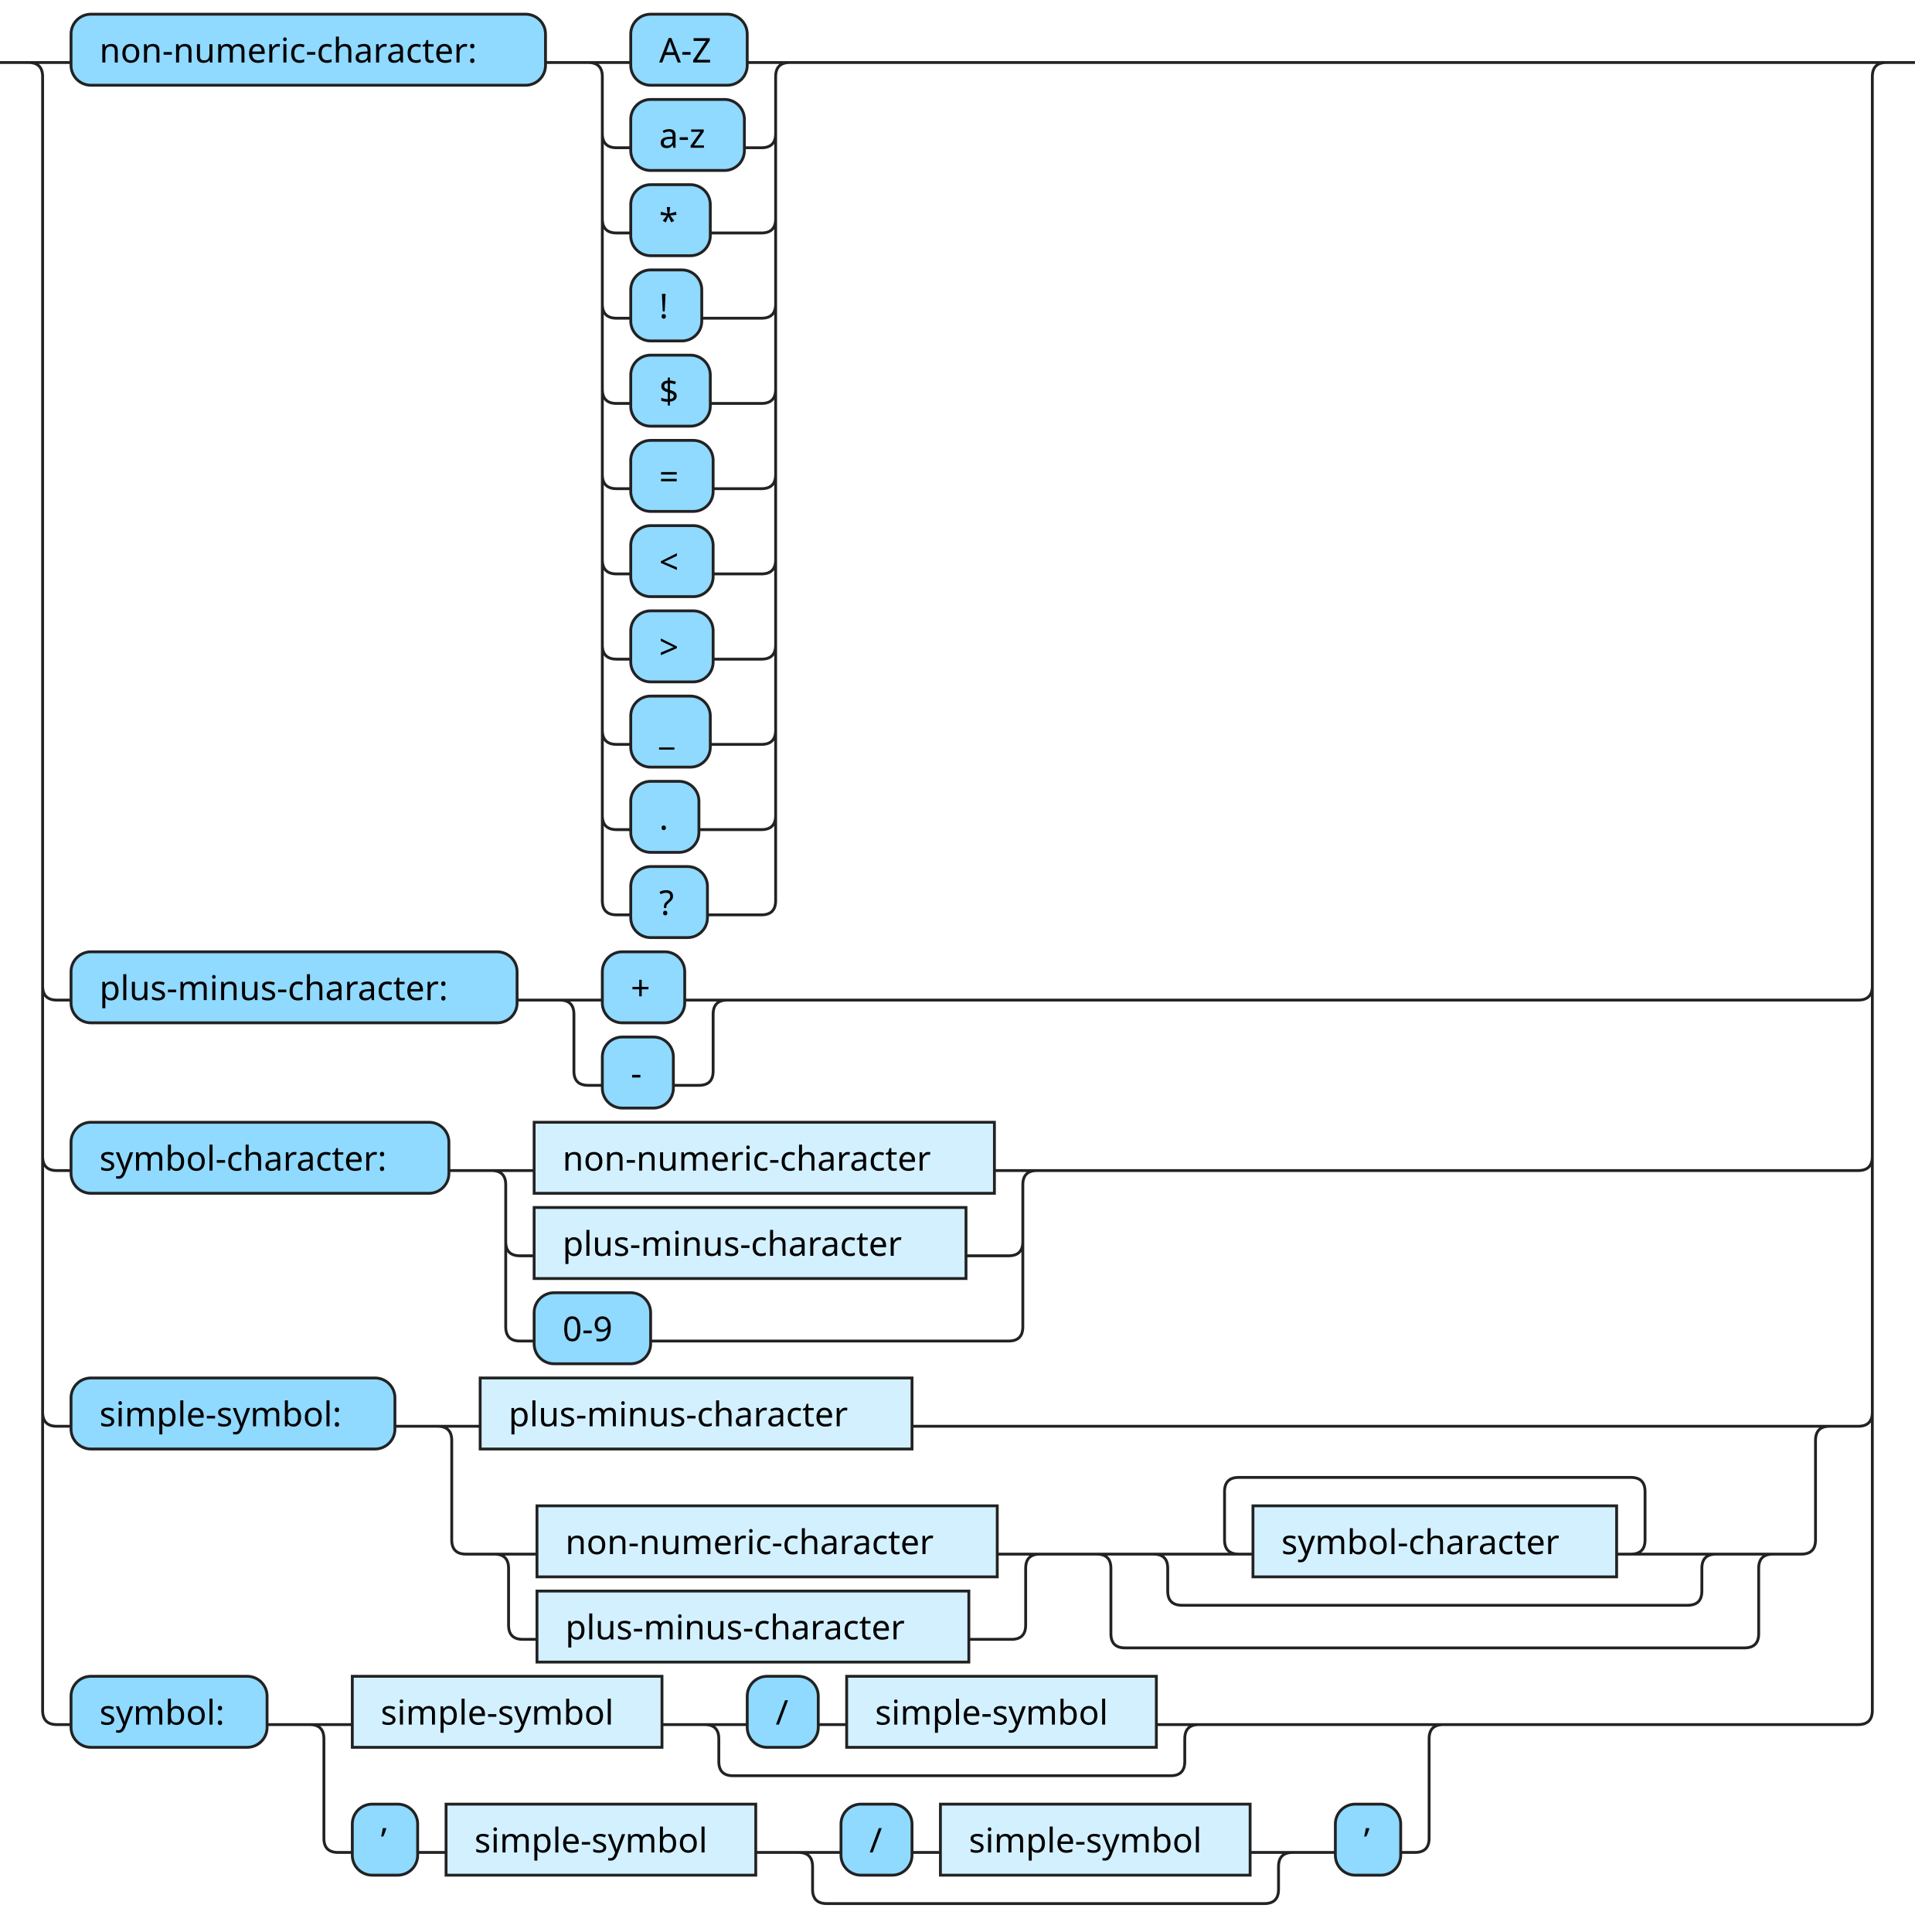
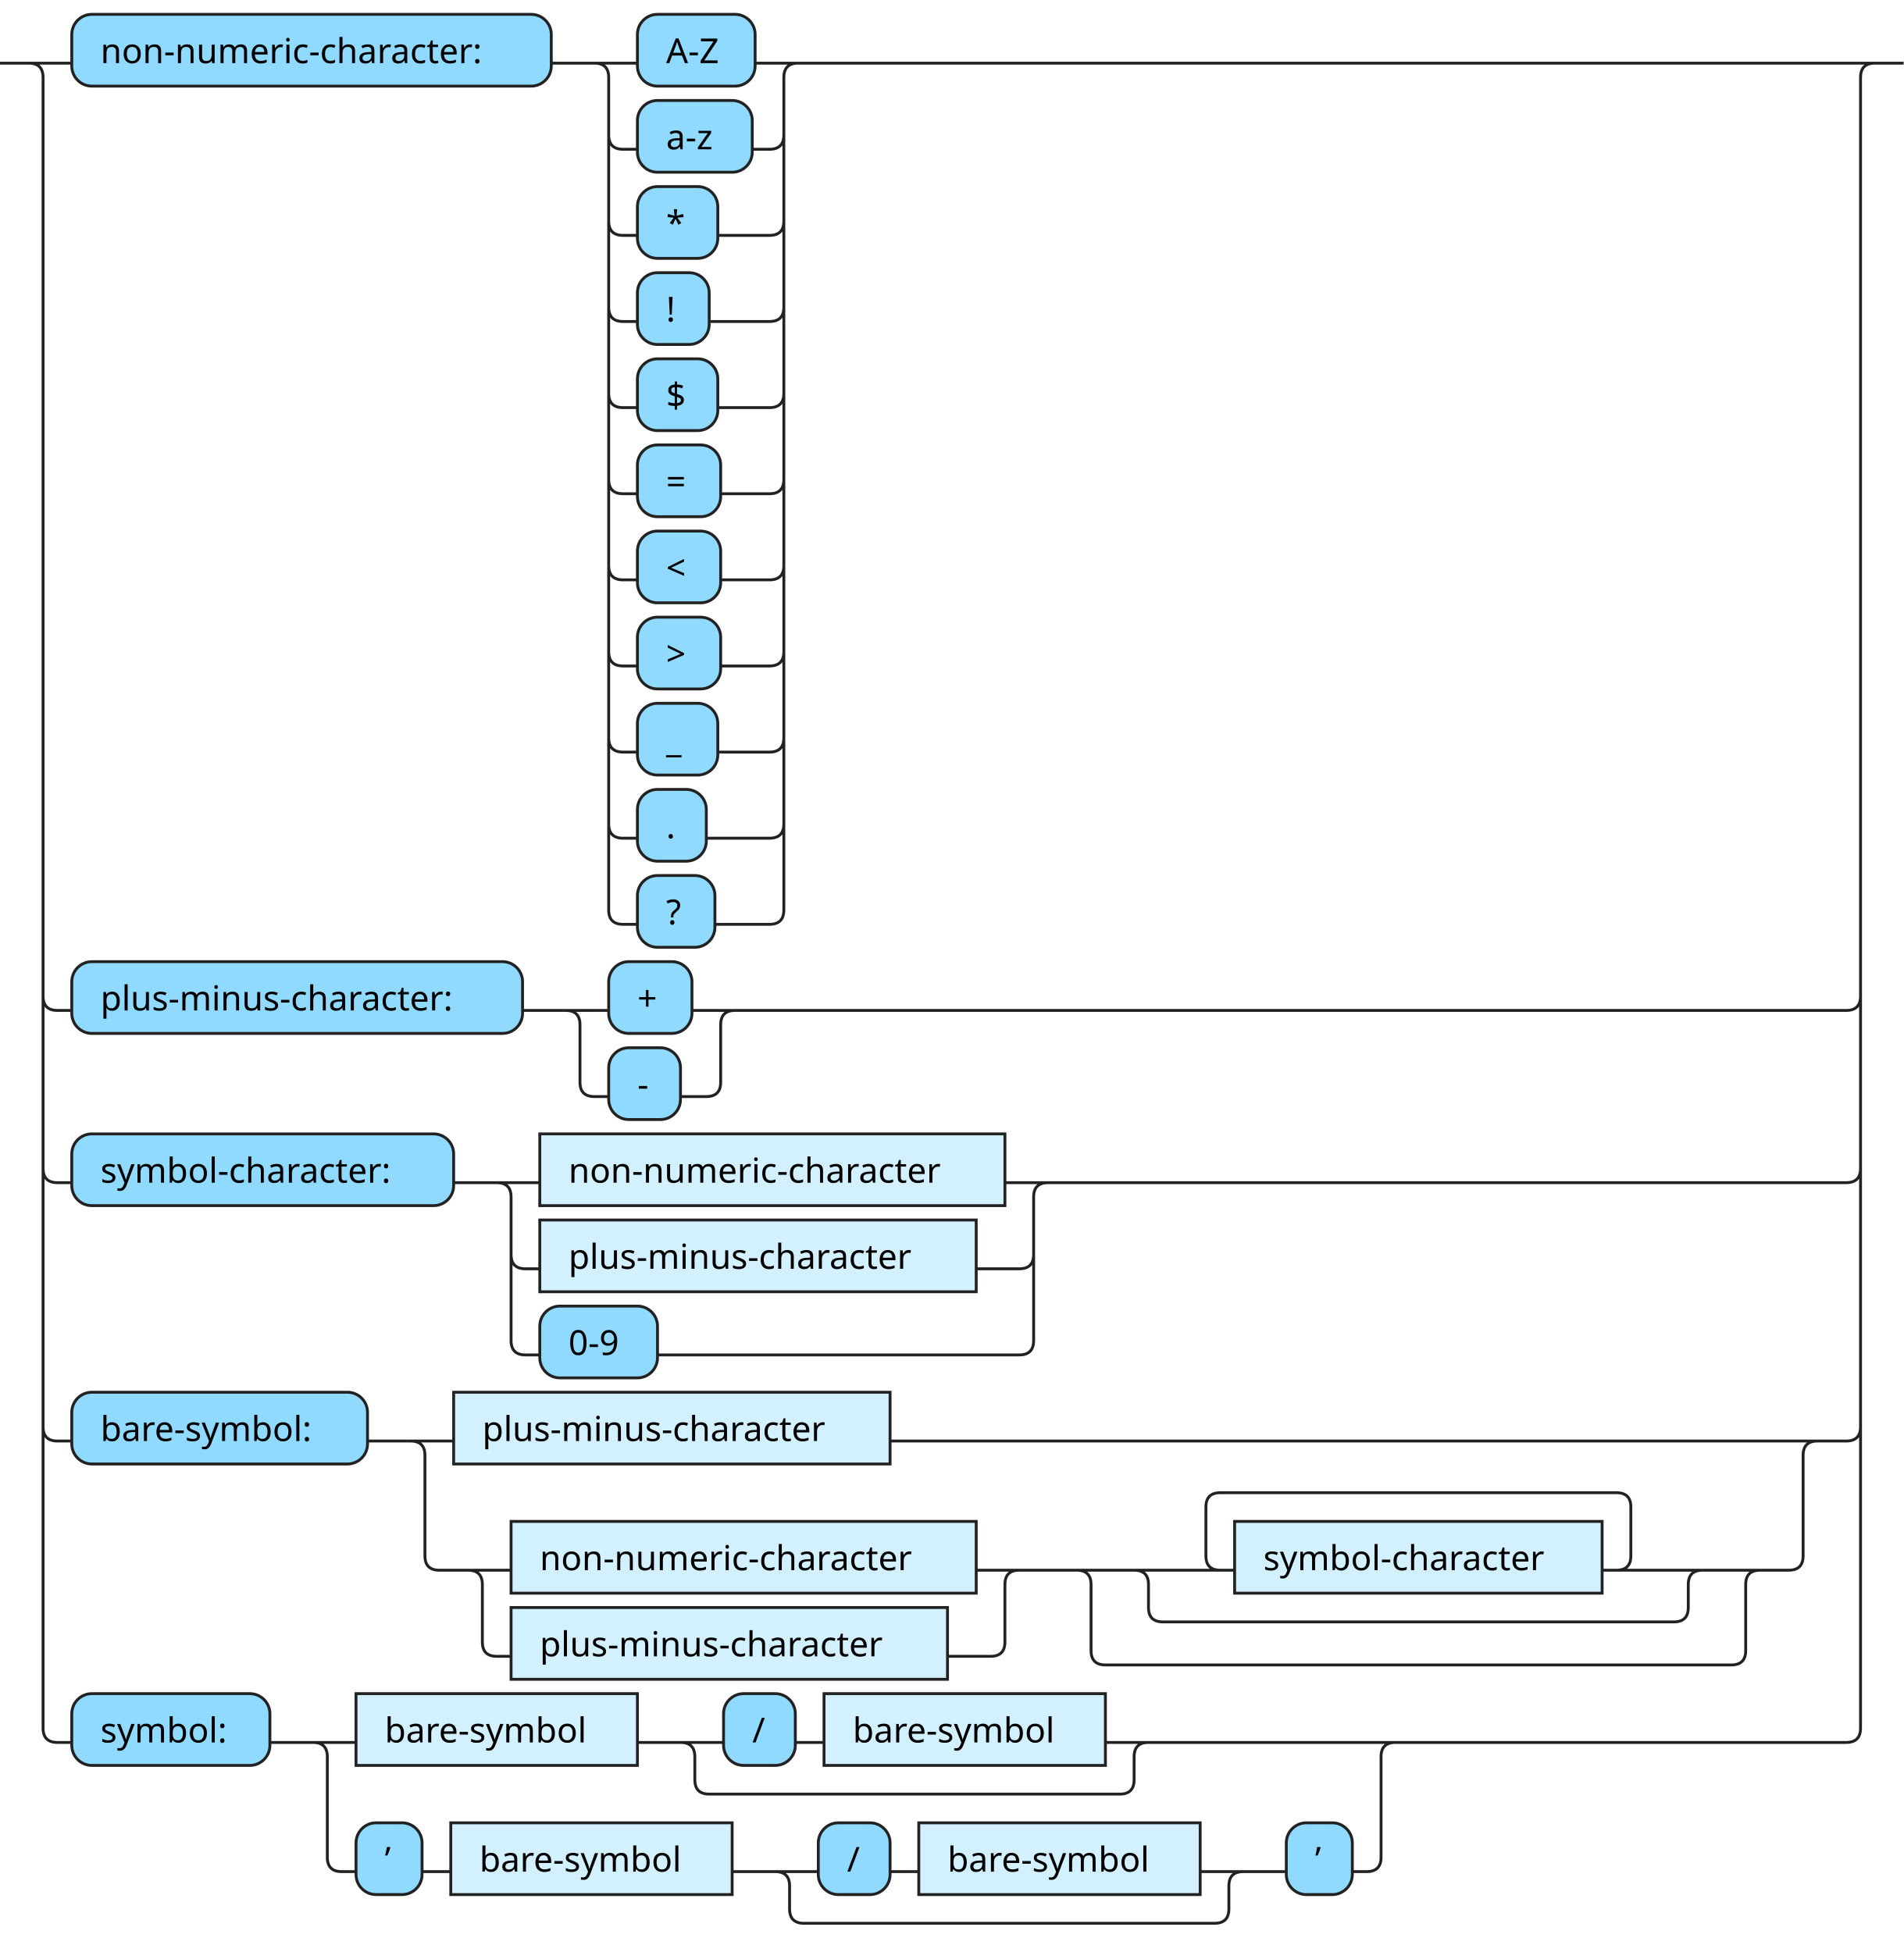
- <svg xmlns="http://www.w3.org/2000/svg" xmlns:xlink="http://www.w3.org/1999/xlink" version="1.1" width="674" height="680" viewbox="0 0 674 680">
+ <svg xmlns="http://www.w3.org/2000/svg" xmlns:xlink="http://www.w3.org/1999/xlink" version="1.1" width="663" height="680" viewbox="0 0 663 680">
  <defs>
    <style type="text/css">.c{fill:none;stroke:#222222;}.j{fill:#000000;font-family:Verdana,Sans-serif;font-size:12px;}.l{fill:#90d9ff;stroke:#222222;}.r{fill:#d3f0ff;stroke:#222222;}</style>
  </defs>
-   <path class="c" d="M0 22h25m167 0h30m41 0h20m-71 25q0 5 5 5h5m40 0h6q5 0 5-5m-61 30q0 5 5 5h5m28 0h18q5 0 5-5m-61 30q0 5 5 5h5m25 0h21q5 0 5-5m-61 30q0 5 5 5h5m28 0h18q5 0 5-5m-61 30q0 5 5 5h5m29 0h17q5 0 5-5m-61 30q0 5 5 5h5m29 0h17q5 0 5-5m-61 30q0 5 5 5h5m29 0h17q5 0 5-5m-61 30q0 5 5 5h5m28 0h18q5 0 5-5m-61 30q0 5 5 5h5m24 0h22q5 0 5-5m-66-265q5 0 5 5v290q0 5 5 5h5m27 0h19q5 0 5-5v-290q0-5 5-5m5 0h386m-654 325q0 5 5 5h5m157 0h30m29 0h20m-64 0q5 0 5 5v20q0 5 5 5h5m25 0h9q5 0 5-5v-20q0-5 5-5m5 0h393q5 0 5-5m-644 60q0 5 5 5h5m133 0h30m162 0h20m-192 25q0 5 5 5h5m152 0h15q5 0 5-5m-187-25q5 0 5 5v50q0 5 5 5h5m41 0h126q5 0 5-5v-50q0-5 5-5m5 0h284q5 0 5-5m-644 90q0 5 5 5h5m114 0h30m152 0h328m-495 0q5 0 5 5v35q0 5 5 5h25m162 0h20m-197 0q5 0 5 5v20q0 5 5 5h5m152 0h15q5 0 5-5v-20q0-5 5-5m5 0h70m-5 0q-5 0-5-5v-17q0-5 5-5h138q5 0 5 5v17q0 5-5 5m-5 0h40m-203 0q5 0 5 5v8q0 5 5 5h178q5 0 5-5v-8q0-5 5-5m5 0h20m-243 0q5 0 5 5v23q0 5 5 5h218q5 0 5-5v-23q0-5 5-5m5 0h5q5 0 5-5v-35q0-5 5-5m5 0h5q5 0 5-5m-649-475q5 0 5 5v575q0 5 5 5h5m69 0h30m109 0h30m25 0h10m109 0h20m-179 0q5 0 5 5v8q0 5 5 5h154q5 0 5-5v-8q0-5 5-5m5 0h86m-404 0q5 0 5 5v35q0 5 5 5h5m23 0h10m109 0h30m25 0h10m109 0h20m-179 0q5 0 5 5v8q0 5 5 5h154q5 0 5-5v-8q0-5 5-5m5 0h10m23 0h5q5 0 5-5v-35q0-5 5-5m5 0h141q5 0 5-5v-575q0-5 5-5m5 0h5" />
+   <path class="c" d="M0 22h25m167 0h30m41 0h20m-71 25q0 5 5 5h5m40 0h6q5 0 5-5m-61 30q0 5 5 5h5m28 0h18q5 0 5-5m-61 30q0 5 5 5h5m25 0h21q5 0 5-5m-61 30q0 5 5 5h5m28 0h18q5 0 5-5m-61 30q0 5 5 5h5m29 0h17q5 0 5-5m-61 30q0 5 5 5h5m29 0h17q5 0 5-5m-61 30q0 5 5 5h5m29 0h17q5 0 5-5m-61 30q0 5 5 5h5m28 0h18q5 0 5-5m-61 30q0 5 5 5h5m24 0h22q5 0 5-5m-66-265q5 0 5 5v290q0 5 5 5h5m27 0h19q5 0 5-5v-290q0-5 5-5m5 0h375m-643 325q0 5 5 5h5m157 0h30m29 0h20m-64 0q5 0 5 5v20q0 5 5 5h5m25 0h9q5 0 5-5v-20q0-5 5-5m5 0h382q5 0 5-5m-633 60q0 5 5 5h5m133 0h30m162 0h20m-192 25q0 5 5 5h5m152 0h15q5 0 5-5m-187-25q5 0 5 5v50q0 5 5 5h5m41 0h126q5 0 5-5v-50q0-5 5-5m5 0h273q5 0 5-5m-633 90q0 5 5 5h5m103 0h30m152 0h328m-495 0q5 0 5 5v35q0 5 5 5h25m162 0h20m-197 0q5 0 5 5v20q0 5 5 5h5m152 0h15q5 0 5-5v-20q0-5 5-5m5 0h70m-5 0q-5 0-5-5v-17q0-5 5-5h138q5 0 5 5v17q0 5-5 5m-5 0h40m-203 0q5 0 5 5v8q0 5 5 5h178q5 0 5-5v-8q0-5 5-5m5 0h20m-243 0q5 0 5 5v23q0 5 5 5h218q5 0 5-5v-23q0-5 5-5m5 0h5q5 0 5-5v-35q0-5 5-5m5 0h5q5 0 5-5m-638-475q5 0 5 5v575q0 5 5 5h5m69 0h30m98 0h30m25 0h10m98 0h20m-168 0q5 0 5 5v8q0 5 5 5h143q5 0 5-5v-8q0-5 5-5m5 0h86m-382 0q5 0 5 5v35q0 5 5 5h5m23 0h10m98 0h30m25 0h10m98 0h20m-168 0q5 0 5 5v8q0 5 5 5h143q5 0 5-5v-8q0-5 5-5m5 0h10m23 0h5q5 0 5-5v-35q0-5 5-5m5 0h152q5 0 5-5v-575q0-5 5-5m5 0h5" />
  <rect class="l" x="25" y="5" width="167" height="25" rx="7" />
  <text class="j" x="35" y="22">non-numeric-character:</text>
  <rect class="l" x="222" y="5" width="41" height="25" rx="7" />
  <text class="j" x="232" y="22">A-Z</text>
  <rect class="l" x="222" y="35" width="40" height="25" rx="7" />
  <text class="j" x="232" y="52">a-z</text>
  <rect class="l" x="222" y="65" width="28" height="25" rx="7" />
  <text class="j" x="232" y="82">*</text>
  <rect class="l" x="222" y="95" width="25" height="25" rx="7" />
  <text class="j" x="232" y="112">!</text>
  <rect class="l" x="222" y="125" width="28" height="25" rx="7" />
  <text class="j" x="232" y="142">$</text>
  <rect class="l" x="222" y="155" width="29" height="25" rx="7" />
  <text class="j" x="232" y="172">=</text>
  <rect class="l" x="222" y="185" width="29" height="25" rx="7" />
  <text class="j" x="232" y="202">&lt;</text>
  <rect class="l" x="222" y="215" width="29" height="25" rx="7" />
  <text class="j" x="232" y="232">&gt;</text>
  <rect class="l" x="222" y="245" width="28" height="25" rx="7" />
  <text class="j" x="232" y="262">_</text>
  <rect class="l" x="222" y="275" width="24" height="25" rx="7" />
  <text class="j" x="232" y="292">.</text>
  <rect class="l" x="222" y="305" width="27" height="25" rx="7" />
  <text class="j" x="232" y="322">?</text>
  <rect class="l" x="25" y="335" width="157" height="25" rx="7" />
  <text class="j" x="35" y="352">plus-minus-character:</text>
  <rect class="l" x="212" y="335" width="29" height="25" rx="7" />
  <text class="j" x="222" y="352">+</text>
  <rect class="l" x="212" y="365" width="25" height="25" rx="7" />
  <text class="j" x="222" y="382">-</text>
  <rect class="l" x="25" y="395" width="133" height="25" rx="7" />
  <text class="j" x="35" y="412">symbol-character:</text>
  <a xlink:href="#non-numeric-character">
    <rect class="r" x="188" y="395" width="162" height="25" />
    <text class="j" x="198" y="412">non-numeric-character</text>
  </a>
  <a xlink:href="#plus-minus-character">
    <rect class="r" x="188" y="425" width="152" height="25" />
    <text class="j" x="198" y="442">plus-minus-character</text>
  </a>
  <rect class="l" x="188" y="455" width="41" height="25" rx="7" />
  <text class="j" x="198" y="472">0-9</text>
-   <rect class="l" x="25" y="485" width="114" height="25" rx="7" />
-   <text class="j" x="35" y="502">simple-symbol:</text>
+   <rect class="l" x="25" y="485" width="103" height="25" rx="7" />
+   <text class="j" x="35" y="502">bare-symbol:</text>
  <a xlink:href="#plus-minus-character">
-     <rect class="r" x="169" y="485" width="152" height="25" />
-     <text class="j" x="179" y="502">plus-minus-character</text>
+     <rect class="r" x="158" y="485" width="152" height="25" />
+     <text class="j" x="168" y="502">plus-minus-character</text>
  </a>
  <a xlink:href="#non-numeric-character">
-     <rect class="r" x="189" y="530" width="162" height="25" />
-     <text class="j" x="199" y="547">non-numeric-character</text>
+     <rect class="r" x="178" y="530" width="162" height="25" />
+     <text class="j" x="188" y="547">non-numeric-character</text>
  </a>
  <a xlink:href="#plus-minus-character">
-     <rect class="r" x="189" y="560" width="152" height="25" />
-     <text class="j" x="199" y="577">plus-minus-character</text>
+     <rect class="r" x="178" y="560" width="152" height="25" />
+     <text class="j" x="188" y="577">plus-minus-character</text>
  </a>
  <a xlink:href="#symbol-character">
-     <rect class="r" x="441" y="530" width="128" height="25" />
-     <text class="j" x="451" y="547">symbol-character</text>
+     <rect class="r" x="430" y="530" width="128" height="25" />
+     <text class="j" x="440" y="547">symbol-character</text>
  </a>
  <rect class="l" x="25" y="590" width="69" height="25" rx="7" />
  <text class="j" x="35" y="607">symbol:</text>
-   <a xlink:href="#simple-symbol">
-     <rect class="r" x="124" y="590" width="109" height="25" />
-     <text class="j" x="134" y="607">simple-symbol</text>
+   <a xlink:href="#bare-symbol">
+     <rect class="r" x="124" y="590" width="98" height="25" />
+     <text class="j" x="134" y="607">bare-symbol</text>
  </a>
-   <rect class="l" x="263" y="590" width="25" height="25" rx="7" />
-   <text class="j" x="273" y="607">/</text>
-   <a xlink:href="#simple-symbol">
-     <rect class="r" x="298" y="590" width="109" height="25" />
-     <text class="j" x="308" y="607">simple-symbol</text>
+   <rect class="l" x="252" y="590" width="25" height="25" rx="7" />
+   <text class="j" x="262" y="607">/</text>
+   <a xlink:href="#bare-symbol">
+     <rect class="r" x="287" y="590" width="98" height="25" />
+     <text class="j" x="297" y="607">bare-symbol</text>
  </a>
  <rect class="l" x="124" y="635" width="23" height="25" rx="7" />
  <text class="j" x="134" y="652">’</text>
-   <a xlink:href="#simple-symbol">
-     <rect class="r" x="157" y="635" width="109" height="25" />
-     <text class="j" x="167" y="652">simple-symbol</text>
+   <a xlink:href="#bare-symbol">
+     <rect class="r" x="157" y="635" width="98" height="25" />
+     <text class="j" x="167" y="652">bare-symbol</text>
  </a>
-   <rect class="l" x="296" y="635" width="25" height="25" rx="7" />
-   <text class="j" x="306" y="652">/</text>
-   <a xlink:href="#simple-symbol">
-     <rect class="r" x="331" y="635" width="109" height="25" />
-     <text class="j" x="341" y="652">simple-symbol</text>
+   <rect class="l" x="285" y="635" width="25" height="25" rx="7" />
+   <text class="j" x="295" y="652">/</text>
+   <a xlink:href="#bare-symbol">
+     <rect class="r" x="320" y="635" width="98" height="25" />
+     <text class="j" x="330" y="652">bare-symbol</text>
  </a>
-   <rect class="l" x="470" y="635" width="23" height="25" rx="7" />
-   <text class="j" x="480" y="652">’</text>
+   <rect class="l" x="448" y="635" width="23" height="25" rx="7" />
+   <text class="j" x="458" y="652">’</text>
</svg>
